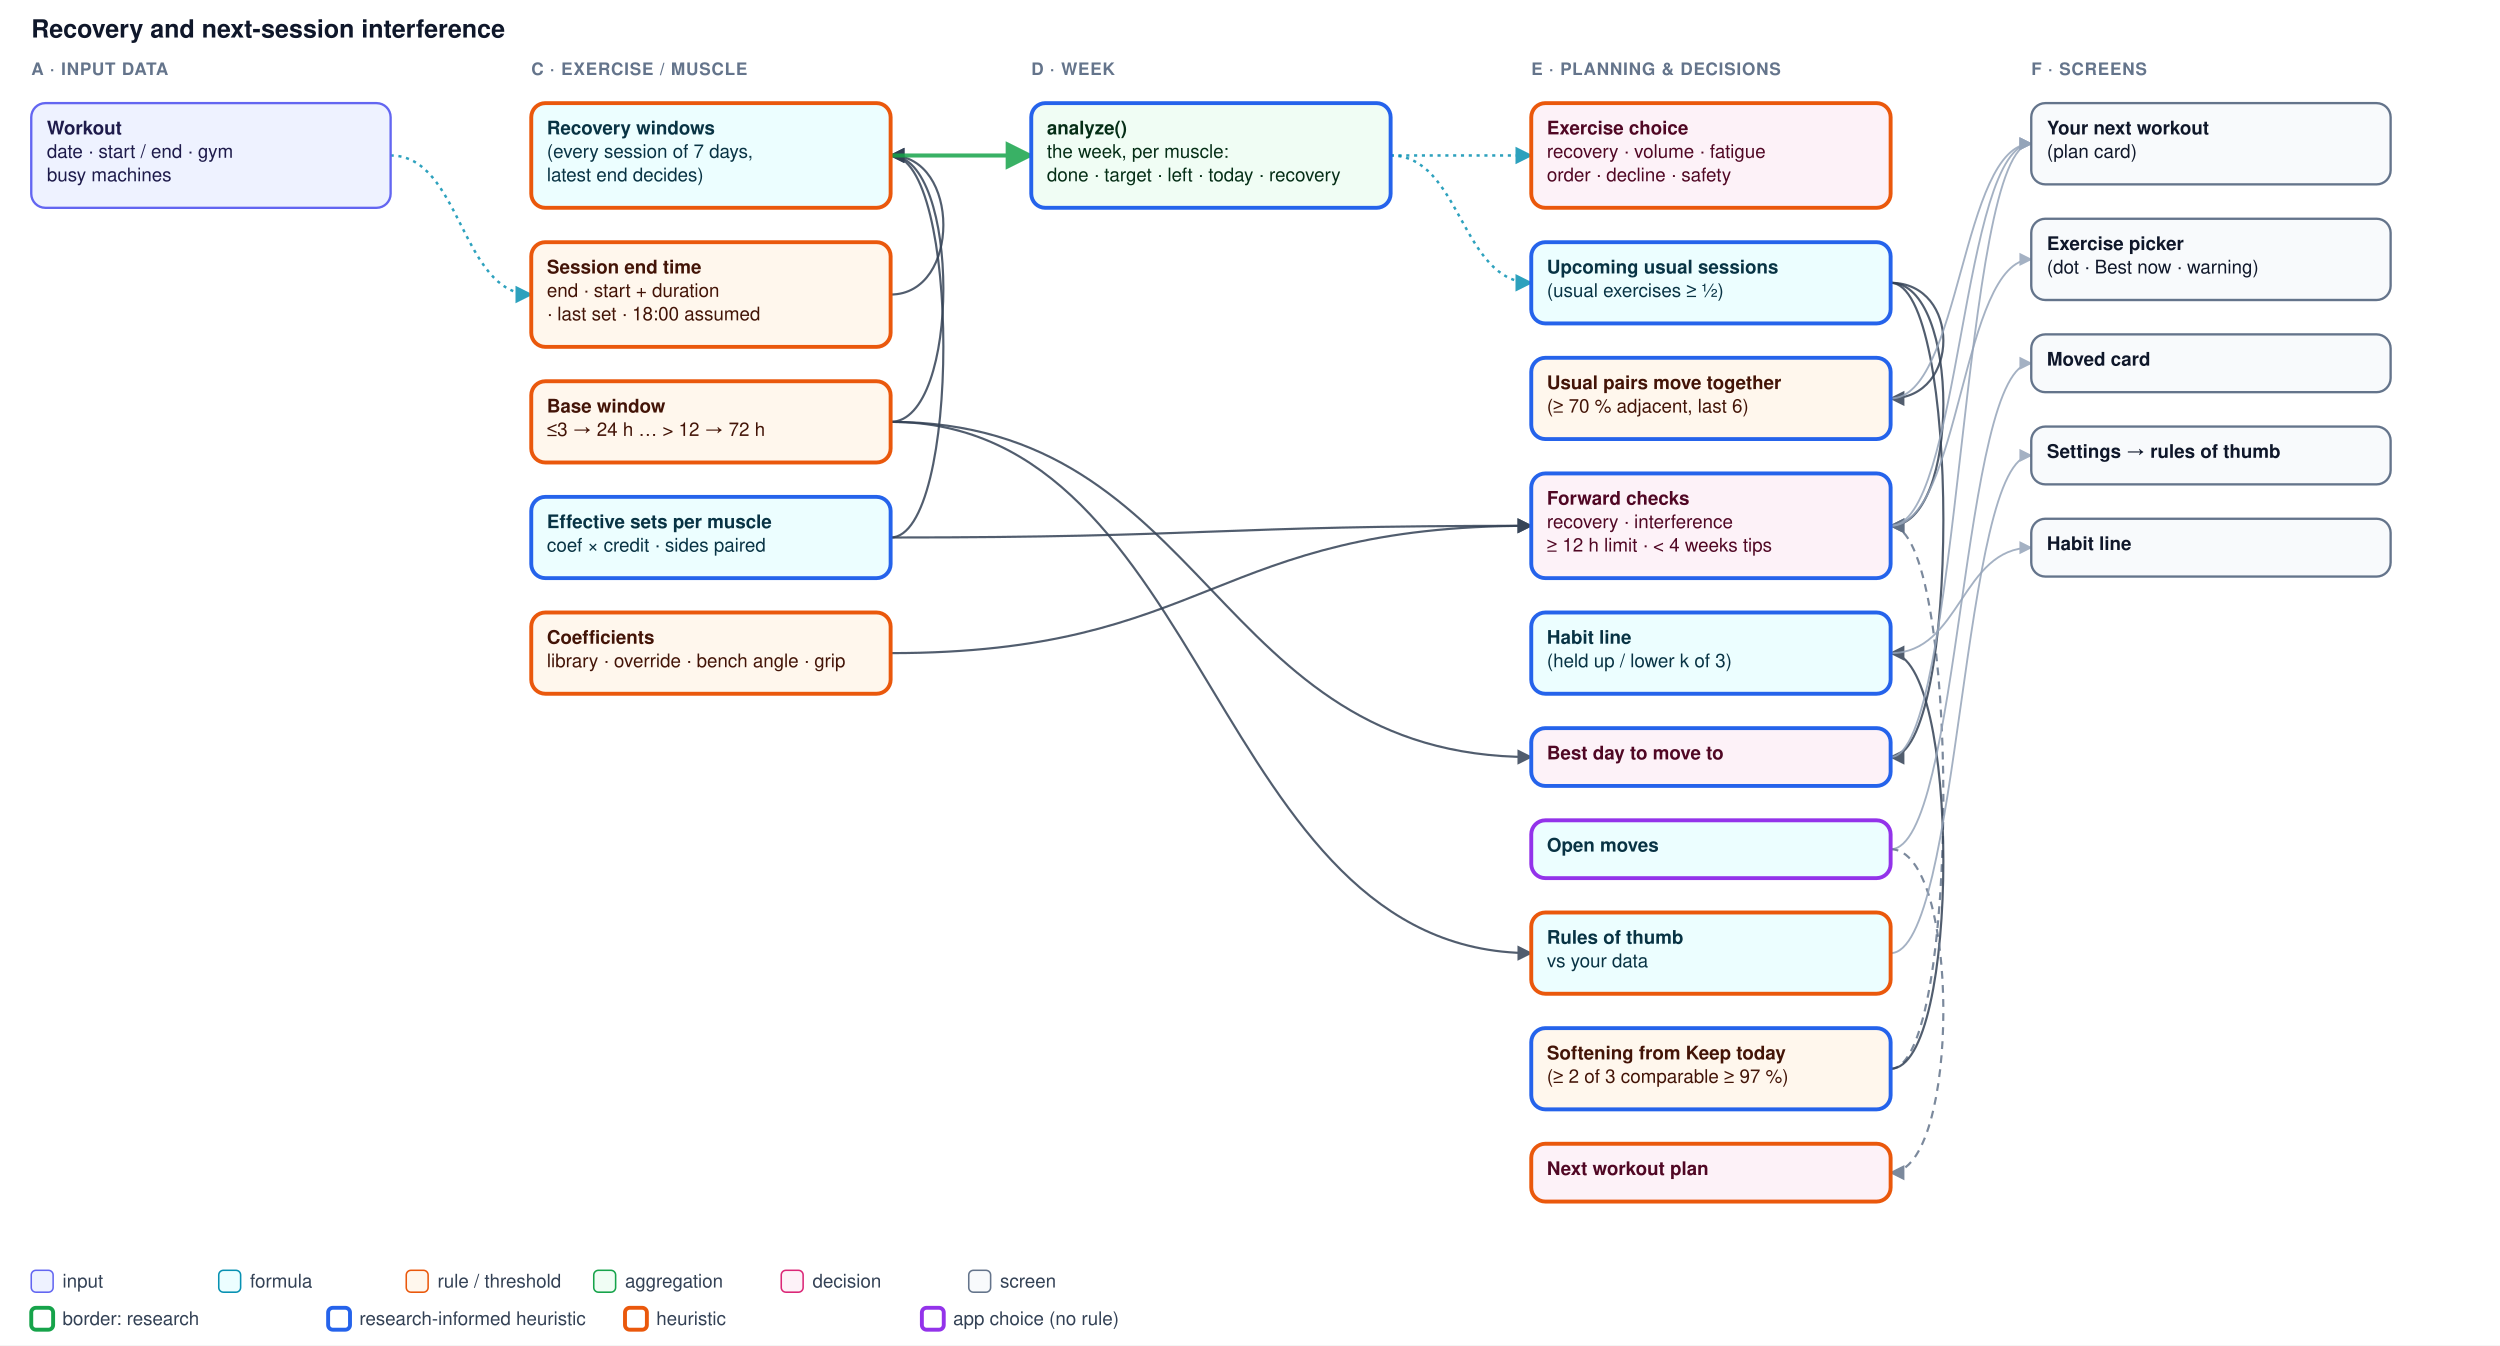
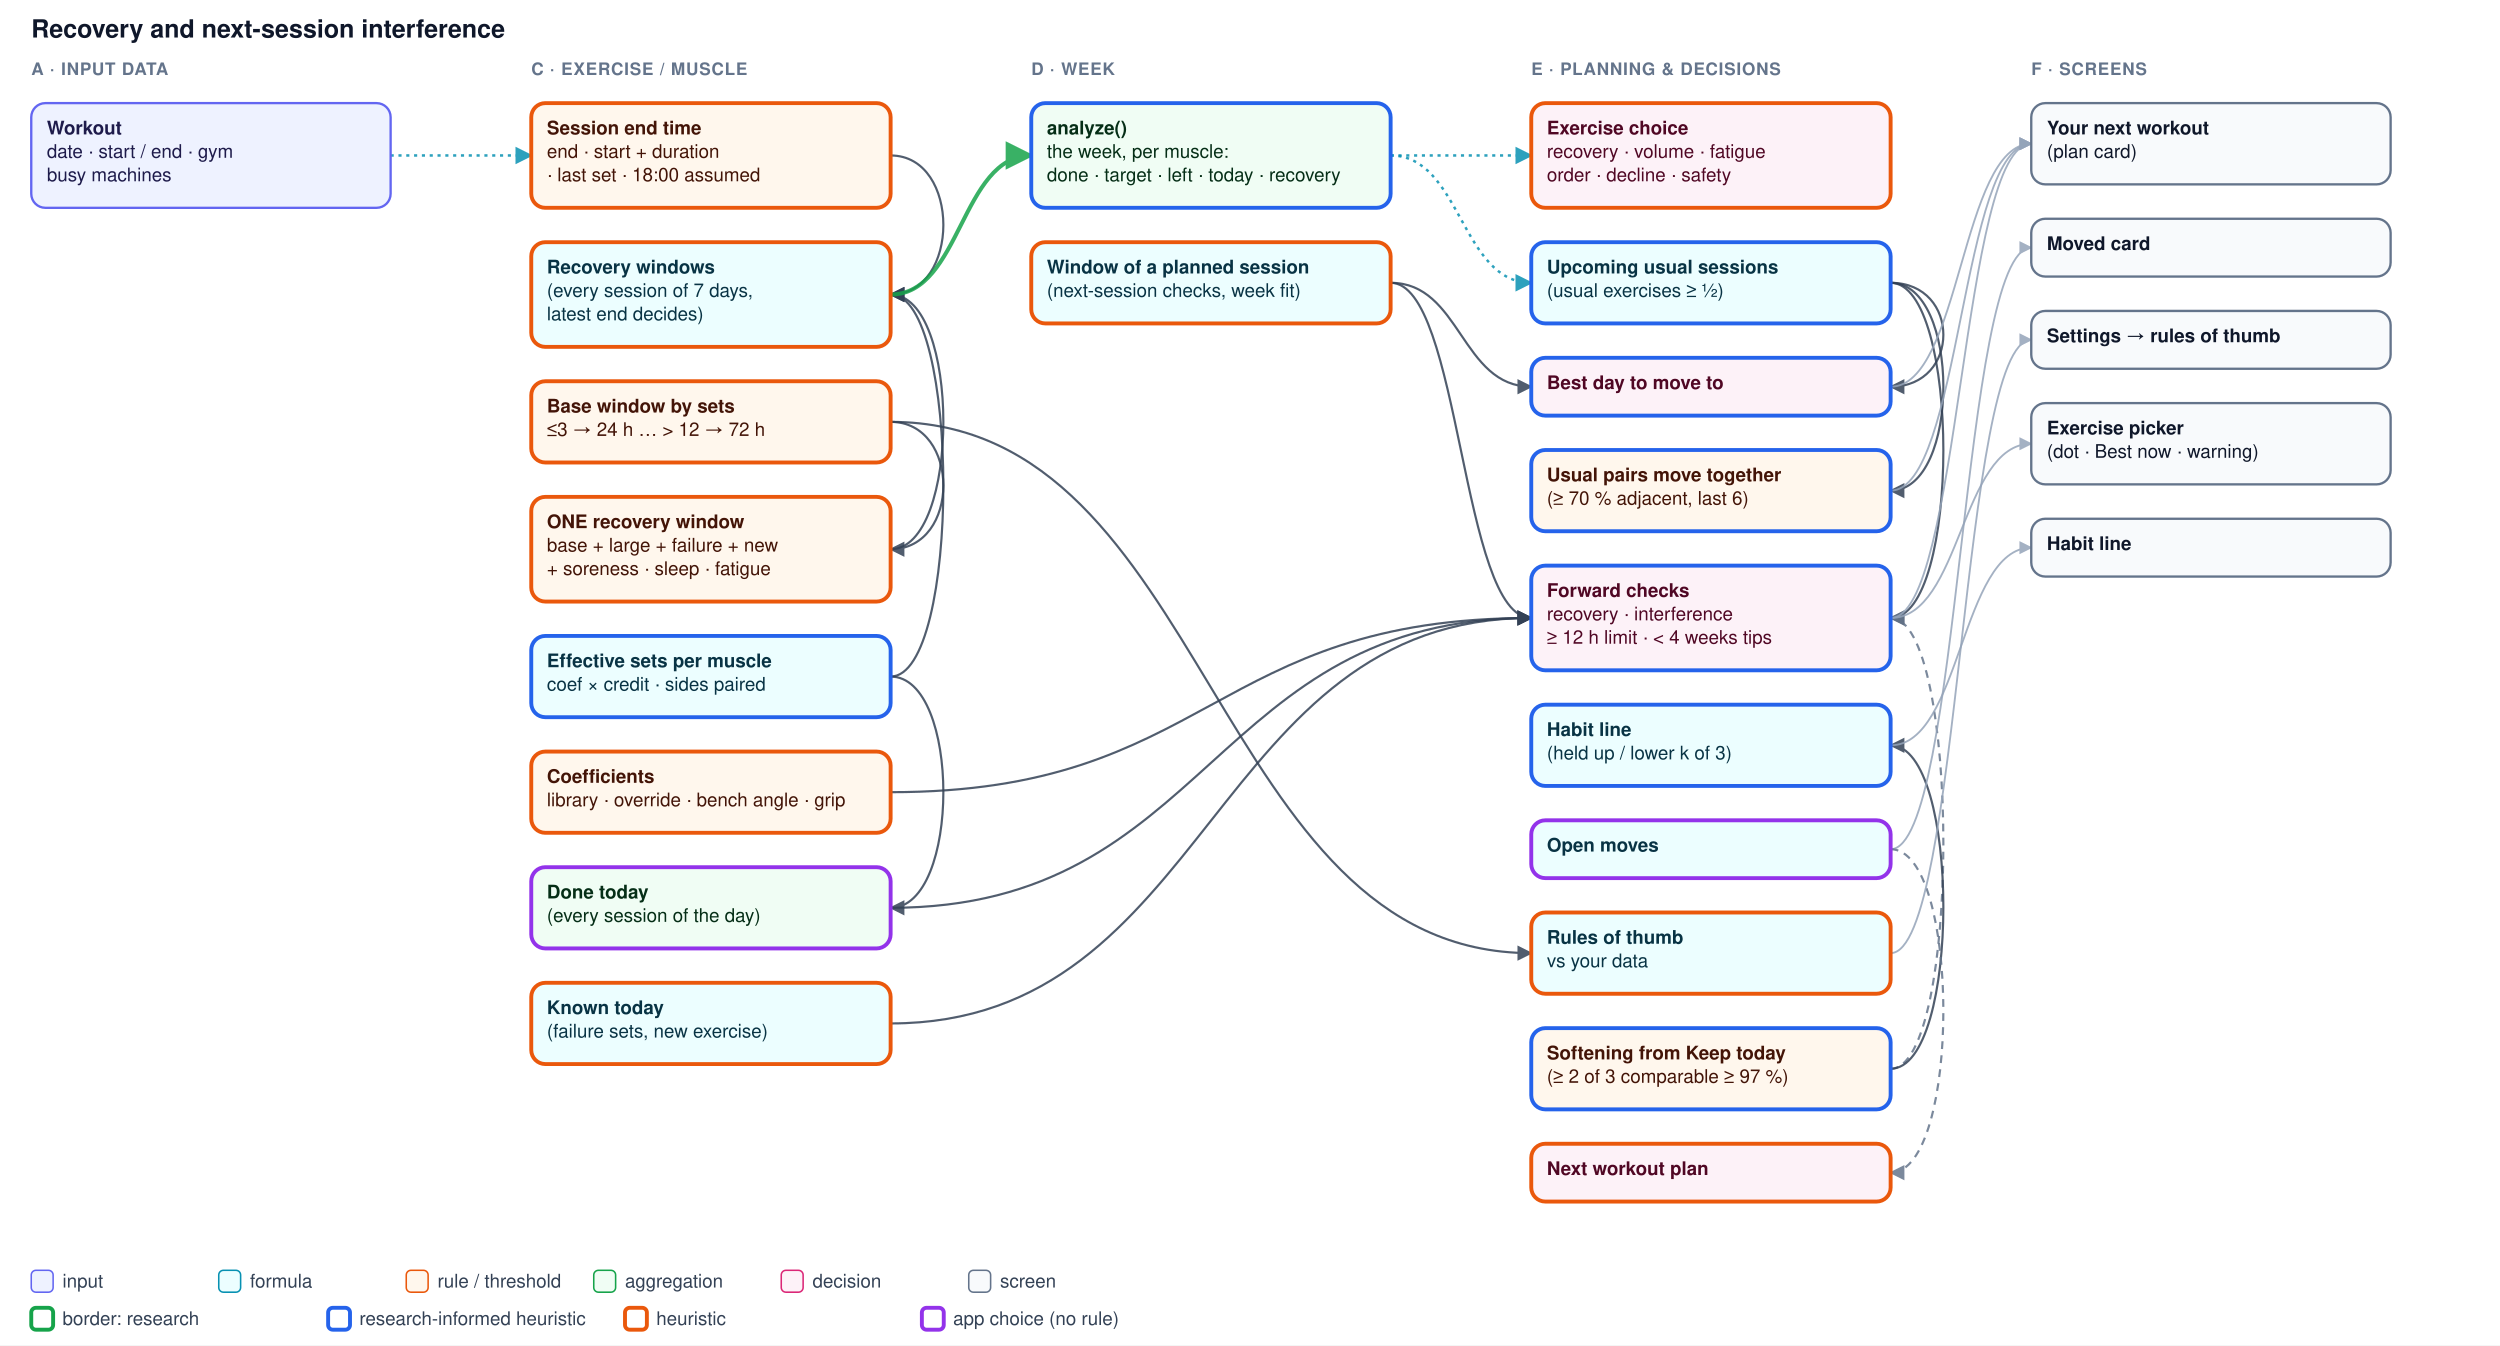
<svg xmlns="http://www.w3.org/2000/svg" viewBox="0 0 1600 861" width="1600" height="861" font-family="Segoe UI, Helvetica, Arial, sans-serif" font-size="12">
  <rect width="100%" height="100%" fill="#ffffff" />
  <defs>
    <marker id="m-call" viewBox="0 0 10 10" refX="9" refY="5" markerWidth="7" markerHeight="7" orient="auto-start-reverse">
      <path d="M0,0 L10,5 L0,10 z" fill="#334155" />
    </marker>
    <marker id="m-cond" viewBox="0 0 10 10" refX="9" refY="5" markerWidth="7" markerHeight="7" orient="auto-start-reverse">
      <path d="M0,0 L10,5 L0,10 z" fill="#64748b" />
    </marker>
    <marker id="m-data" viewBox="0 0 10 10" refX="9" refY="5" markerWidth="7" markerHeight="7" orient="auto-start-reverse">
      <path d="M0,0 L10,5 L0,10 z" fill="#0891b2" />
    </marker>
    <marker id="m-agg" viewBox="0 0 10 10" refX="9" refY="5" markerWidth="7" markerHeight="7" orient="auto-start-reverse">
      <path d="M0,0 L10,5 L0,10 z" fill="#16a34a" />
    </marker>
    <marker id="m-ui" viewBox="0 0 10 10" refX="9" refY="5" markerWidth="7" markerHeight="7" orient="auto-start-reverse">
      <path d="M0,0 L10,5 L0,10 z" fill="#94a3b8" />
    </marker>
  </defs>
  <text x="20" y="24" font-size="16" font-weight="700" fill="#0f172a">Recovery and next-session interference</text>
  <text x="20" y="48" font-size="11" font-weight="700" fill="#64748b" letter-spacing="0.5">A · INPUT DATA</text>
  <text x="340" y="48" font-size="11" font-weight="700" fill="#64748b" letter-spacing="0.5">C · EXERCISE / MUSCLE</text>
  <text x="660" y="48" font-size="11" font-weight="700" fill="#64748b" letter-spacing="0.5">D · WEEK</text>
  <text x="980" y="48" font-size="11" font-weight="700" fill="#64748b" letter-spacing="0.5">E · PLANNING &amp; DECISIONS</text>
  <text x="1300" y="48" font-size="11" font-weight="700" fill="#64748b" letter-spacing="0.5">F · SCREENS</text>
-   <path d="M570,270 C615,270 615,99.5 570,99.5" fill="none" stroke="#334155" stroke-width="1.4" marker-end="url(#m-call)" opacity="0.85" />
-   <path d="M570,344 C615,344 615,99.5 570,99.5" fill="none" stroke="#334155" stroke-width="1.4" marker-end="url(#m-call)" opacity="0.85" />
-   <path d="M250,99.5 C295,99.5 295,188.5 340,188.5" fill="none" stroke="#0891b2" stroke-width="1.6" stroke-dasharray="2 3" marker-end="url(#m-data)" opacity="0.85" />
-   <path d="M570,188.5 C615,188.5 615,99.5 570,99.5" fill="none" stroke="#334155" stroke-width="1.4" marker-end="url(#m-call)" opacity="0.85" />
-   <path d="M570,99.5 C615,99.5 615,99.5 660,99.5" fill="none" stroke="#16a34a" stroke-width="2.6" marker-end="url(#m-agg)" opacity="0.85" />
+   <path d="M570,270 C615,270 615,351.5 570,351.5" fill="none" stroke="#334155" stroke-width="1.4" marker-end="url(#m-call)" opacity="0.85" />
+   <path d="M570,351.5 C615,351.5 615,188.5 570,188.5" fill="none" stroke="#334155" stroke-width="1.4" marker-end="url(#m-call)" opacity="0.85" />
+   <path d="M570,433 C615,433 615,188.5 570,188.5" fill="none" stroke="#334155" stroke-width="1.4" marker-end="url(#m-call)" opacity="0.85" />
+   <path d="M250,99.5 C295,99.5 295,99.5 340,99.5" fill="none" stroke="#0891b2" stroke-width="1.6" stroke-dasharray="2 3" marker-end="url(#m-data)" opacity="0.85" />
+   <path d="M570,99.5 C615,99.5 615,188.5 570,188.5" fill="none" stroke="#334155" stroke-width="1.4" marker-end="url(#m-call)" opacity="0.85" />
+   <path d="M570,188.5 C615,188.5 615,99.5 660,99.5" fill="none" stroke="#16a34a" stroke-width="2.6" marker-end="url(#m-agg)" opacity="0.85" />
  <path d="M890,99.5 C935,99.5 935,99.5 980,99.5" fill="none" stroke="#0891b2" stroke-width="1.6" stroke-dasharray="2 3" marker-end="url(#m-data)" opacity="0.85" />
  <path d="M890,99.5 C935,99.5 935,181 980,181" fill="none" stroke="#0891b2" stroke-width="1.6" stroke-dasharray="2 3" marker-end="url(#m-data)" opacity="0.85" />
-   <path d="M1210,181 C1255,181 1255,336.5 1210,336.5" fill="none" stroke="#334155" stroke-width="1.4" marker-end="url(#m-call)" opacity="0.85" />
-   <path d="M1210,684 C1255,684 1255,336.5 1210,336.5" fill="none" stroke="#64748b" stroke-width="1.4" stroke-dasharray="5 4" marker-end="url(#m-cond)" opacity="0.85" />
-   <path d="M570,418 C775,418 775,336.5 980,336.5" fill="none" stroke="#334155" stroke-width="1.4" marker-end="url(#m-call)" opacity="0.85" />
-   <path d="M570,344 C775,344 775,336.5 980,336.5" fill="none" stroke="#334155" stroke-width="1.4" marker-end="url(#m-call)" opacity="0.85" />
-   <path d="M570,270 C775,270 775,484.5 980,484.5" fill="none" stroke="#334155" stroke-width="1.4" marker-end="url(#m-call)" opacity="0.85" />
-   <path d="M1210,181 C1255,181 1255,484.5 1210,484.5" fill="none" stroke="#334155" stroke-width="1.4" marker-end="url(#m-call)" opacity="0.85" />
-   <path d="M1210,181 C1255,181 1255,255 1210,255" fill="none" stroke="#334155" stroke-width="1.4" marker-end="url(#m-call)" opacity="0.85" />
-   <path d="M1210,684 C1255,684 1255,418 1210,418" fill="none" stroke="#334155" stroke-width="1.4" marker-end="url(#m-call)" opacity="0.85" />
-   <path d="M1210,336.5 C1255,336.5 1255,166 1300,166" fill="none" stroke="#94a3b8" stroke-width="1.2" marker-end="url(#m-ui)" opacity="0.85" />
-   <path d="M1210,336.5 C1255,336.5 1255,92 1300,92" fill="none" stroke="#94a3b8" stroke-width="1.2" marker-end="url(#m-ui)" opacity="0.85" />
-   <path d="M1210,484.5 C1255,484.5 1255,92 1300,92" fill="none" stroke="#94a3b8" stroke-width="1.2" marker-end="url(#m-ui)" opacity="0.85" />
-   <path d="M1210,255 C1255,255 1255,92 1300,92" fill="none" stroke="#94a3b8" stroke-width="1.2" marker-end="url(#m-ui)" opacity="0.85" />
-   <path d="M1210,543.5 C1255,543.5 1255,232.5 1300,232.5" fill="none" stroke="#94a3b8" stroke-width="1.2" marker-end="url(#m-ui)" opacity="0.85" />
-   <path d="M1210,418 C1255,418 1255,350.5 1300,350.5" fill="none" stroke="#94a3b8" stroke-width="1.2" marker-end="url(#m-ui)" opacity="0.85" />
+   <path d="M1210,181 C1255,181 1255,395.5 1210,395.5" fill="none" stroke="#334155" stroke-width="1.4" marker-end="url(#m-call)" opacity="0.85" />
+   <path d="M1210,684 C1255,684 1255,395.5 1210,395.5" fill="none" stroke="#64748b" stroke-width="1.4" stroke-dasharray="5 4" marker-end="url(#m-cond)" opacity="0.85" />
+   <path d="M570,507 C775,507 775,395.5 980,395.5" fill="none" stroke="#334155" stroke-width="1.4" marker-end="url(#m-call)" opacity="0.85" />
+   <path d="M570,433 C615,433 615,581 570,581" fill="none" stroke="#334155" stroke-width="1.4" marker-end="url(#m-call)" opacity="0.85" />
+   <path d="M570,581 C775,581 775,395.5 980,395.5" fill="none" stroke="#334155" stroke-width="1.4" marker-end="url(#m-call)" opacity="0.85" />
+   <path d="M890,181 C935,181 935,247.5 980,247.5" fill="none" stroke="#334155" stroke-width="1.4" marker-end="url(#m-call)" opacity="0.85" />
+   <path d="M890,181 C935,181 935,395.5 980,395.5" fill="none" stroke="#334155" stroke-width="1.4" marker-end="url(#m-call)" opacity="0.85" />
+   <path d="M570,655 C775,655 775,395.5 980,395.5" fill="none" stroke="#334155" stroke-width="1.4" marker-end="url(#m-call)" opacity="0.85" />
+   <path d="M1210,181 C1255,181 1255,247.5 1210,247.5" fill="none" stroke="#334155" stroke-width="1.4" marker-end="url(#m-call)" opacity="0.85" />
+   <path d="M1210,181 C1255,181 1255,314 1210,314" fill="none" stroke="#334155" stroke-width="1.4" marker-end="url(#m-call)" opacity="0.85" />
+   <path d="M1210,684 C1255,684 1255,477 1210,477" fill="none" stroke="#334155" stroke-width="1.4" marker-end="url(#m-call)" opacity="0.85" />
+   <path d="M1210,395.5 C1255,395.5 1255,284 1300,284" fill="none" stroke="#94a3b8" stroke-width="1.2" marker-end="url(#m-ui)" opacity="0.85" />
+   <path d="M1210,395.5 C1255,395.5 1255,92 1300,92" fill="none" stroke="#94a3b8" stroke-width="1.2" marker-end="url(#m-ui)" opacity="0.85" />
+   <path d="M1210,247.5 C1255,247.5 1255,92 1300,92" fill="none" stroke="#94a3b8" stroke-width="1.2" marker-end="url(#m-ui)" opacity="0.85" />
+   <path d="M1210,314 C1255,314 1255,92 1300,92" fill="none" stroke="#94a3b8" stroke-width="1.2" marker-end="url(#m-ui)" opacity="0.85" />
+   <path d="M1210,543.5 C1255,543.5 1255,158.5 1300,158.5" fill="none" stroke="#94a3b8" stroke-width="1.2" marker-end="url(#m-ui)" opacity="0.85" />
+   <path d="M1210,477 C1255,477 1255,350.5 1300,350.5" fill="none" stroke="#94a3b8" stroke-width="1.2" marker-end="url(#m-ui)" opacity="0.85" />
  <path d="M1210,543.5 C1255,543.5 1255,750.5 1210,750.5" fill="none" stroke="#64748b" stroke-width="1.4" stroke-dasharray="5 4" marker-end="url(#m-cond)" opacity="0.85" />
-   <path d="M1210,610 C1255,610 1255,291.5 1300,291.5" fill="none" stroke="#94a3b8" stroke-width="1.2" marker-end="url(#m-ui)" opacity="0.85" />
+   <path d="M1210,610 C1255,610 1255,217.5 1300,217.5" fill="none" stroke="#94a3b8" stroke-width="1.2" marker-end="url(#m-ui)" opacity="0.85" />
  <path d="M570,270 C775,270 775,610 980,610" fill="none" stroke="#334155" stroke-width="1.4" marker-end="url(#m-call)" opacity="0.85" />
  <g>
    <rect x="340" y="244" width="230" height="52" rx="9" fill="#fff7ed" stroke="#ea580c" stroke-width="2.5" />
-     <text x="350" y="264" fill="#431407" font-weight="700">Base window</text>
+     <text x="350" y="264" fill="#431407" font-weight="700">Base window by sets</text>
    <text x="350" y="279" fill="#431407">≤3 → 24 h … &gt; 12 → 72 h</text>
  </g>
  <g>
-     <rect x="340" y="66" width="230" height="67" rx="9" fill="#ecfeff" stroke="#ea580c" stroke-width="2.5" />
-     <text x="350" y="86" fill="#083344" font-weight="700">Recovery windows</text>
-     <text x="350" y="101" fill="#083344">(every session of 7 days,</text>
-     <text x="350" y="116" fill="#083344">latest end decides)</text>
-   </g>
-   <g>
-     <rect x="340" y="318" width="230" height="52" rx="9" fill="#ecfeff" stroke="#2563eb" stroke-width="2.5" />
-     <text x="350" y="338" fill="#083344" font-weight="700">Effective sets per muscle</text>
-     <text x="350" y="353" fill="#083344">coef × credit · sides paired</text>
+     <rect x="340" y="318" width="230" height="67" rx="9" fill="#fff7ed" stroke="#ea580c" stroke-width="2.5" />
+     <text x="350" y="338" fill="#431407" font-weight="700">ONE recovery window</text>
+     <text x="350" y="353" fill="#431407">base + large + failure + new</text>
+     <text x="350" y="368" fill="#431407">+ soreness · sleep · fatigue</text>
+   </g>
+   <g>
+     <rect x="340" y="155" width="230" height="67" rx="9" fill="#ecfeff" stroke="#ea580c" stroke-width="2.5" />
+     <text x="350" y="175" fill="#083344" font-weight="700">Recovery windows</text>
+     <text x="350" y="190" fill="#083344">(every session of 7 days,</text>
+     <text x="350" y="205" fill="#083344">latest end decides)</text>
+   </g>
+   <g>
+     <rect x="340" y="407" width="230" height="52" rx="9" fill="#ecfeff" stroke="#2563eb" stroke-width="2.5" />
+     <text x="350" y="427" fill="#083344" font-weight="700">Effective sets per muscle</text>
+     <text x="350" y="442" fill="#083344">coef × credit · sides paired</text>
  </g>
  <g>
    <rect x="20" y="66" width="230" height="67" rx="9" fill="#eef2ff" stroke="#6366f1" stroke-width="1.5" />
    <text x="30" y="86" fill="#1e1b4b" font-weight="700">Workout</text>
    <text x="30" y="101" fill="#1e1b4b">date · start / end · gym</text>
    <text x="30" y="116" fill="#1e1b4b">busy machines</text>
  </g>
  <g>
-     <rect x="340" y="155" width="230" height="67" rx="9" fill="#fff7ed" stroke="#ea580c" stroke-width="2.5" />
-     <text x="350" y="175" fill="#431407" font-weight="700">Session end time</text>
-     <text x="350" y="190" fill="#431407">end · start + duration</text>
-     <text x="350" y="205" fill="#431407">· last set · 18:00 assumed</text>
+     <rect x="340" y="66" width="230" height="67" rx="9" fill="#fff7ed" stroke="#ea580c" stroke-width="2.5" />
+     <text x="350" y="86" fill="#431407" font-weight="700">Session end time</text>
+     <text x="350" y="101" fill="#431407">end · start + duration</text>
+     <text x="350" y="116" fill="#431407">· last set · 18:00 assumed</text>
  </g>
  <g>
    <rect x="660" y="66" width="230" height="67" rx="9" fill="#f0fdf4" stroke="#2563eb" stroke-width="2.5" />
    <text x="670" y="86" fill="#052e16" font-weight="700">analyze()</text>
    <text x="670" y="101" fill="#052e16">the week, per muscle:</text>
    <text x="670" y="116" fill="#052e16">done · target · left · today · recovery</text>
  </g>
  <g>
    <rect x="980" y="66" width="230" height="67" rx="9" fill="#fdf2f8" stroke="#ea580c" stroke-width="2.5" />
    <text x="990" y="86" fill="#500724" font-weight="700">Exercise choice</text>
    <text x="990" y="101" fill="#500724">recovery · volume · fatigue</text>
    <text x="990" y="116" fill="#500724">order · decline · safety</text>
  </g>
  <g>
    <rect x="980" y="155" width="230" height="52" rx="9" fill="#ecfeff" stroke="#2563eb" stroke-width="2.5" />
    <text x="990" y="175" fill="#083344" font-weight="700">Upcoming usual sessions</text>
    <text x="990" y="190" fill="#083344">(usual exercises ≥ ½)</text>
  </g>
  <g>
-     <rect x="980" y="303" width="230" height="67" rx="9" fill="#fdf2f8" stroke="#2563eb" stroke-width="2.5" />
-     <text x="990" y="323" fill="#500724" font-weight="700">Forward checks</text>
-     <text x="990" y="338" fill="#500724">recovery · interference</text>
-     <text x="990" y="353" fill="#500724">≥ 12 h limit · &lt; 4 weeks tips</text>
+     <rect x="980" y="362" width="230" height="67" rx="9" fill="#fdf2f8" stroke="#2563eb" stroke-width="2.5" />
+     <text x="990" y="382" fill="#500724" font-weight="700">Forward checks</text>
+     <text x="990" y="397" fill="#500724">recovery · interference</text>
+     <text x="990" y="412" fill="#500724">≥ 12 h limit · &lt; 4 weeks tips</text>
  </g>
  <g>
    <rect x="980" y="658" width="230" height="52" rx="9" fill="#fff7ed" stroke="#2563eb" stroke-width="2.5" />
    <text x="990" y="678" fill="#431407" font-weight="700">Softening from Keep today</text>
    <text x="990" y="693" fill="#431407">(≥ 2 of 3 comparable ≥ 97 %)</text>
  </g>
  <g>
-     <rect x="340" y="392" width="230" height="52" rx="9" fill="#fff7ed" stroke="#ea580c" stroke-width="2.5" />
-     <text x="350" y="412" fill="#431407" font-weight="700">Coefficients</text>
-     <text x="350" y="427" fill="#431407">library · override · bench angle · grip</text>
-   </g>
-   <g>
-     <rect x="980" y="466" width="230" height="37" rx="9" fill="#fdf2f8" stroke="#2563eb" stroke-width="2.5" />
-     <text x="990" y="486" fill="#500724" font-weight="700">Best day to move to</text>
-   </g>
-   <g>
-     <rect x="980" y="229" width="230" height="52" rx="9" fill="#fff7ed" stroke="#2563eb" stroke-width="2.5" />
-     <text x="990" y="249" fill="#431407" font-weight="700">Usual pairs move together</text>
-     <text x="990" y="264" fill="#431407">(≥ 70 % adjacent, last 6)</text>
-   </g>
-   <g>
-     <rect x="980" y="392" width="230" height="52" rx="9" fill="#ecfeff" stroke="#2563eb" stroke-width="2.5" />
-     <text x="990" y="412" fill="#083344" font-weight="700">Habit line</text>
-     <text x="990" y="427" fill="#083344">(held up / lower k of 3)</text>
-   </g>
-   <g>
-     <rect x="1300" y="140" width="230" height="52" rx="9" fill="#f8fafc" stroke="#64748b" stroke-width="1.5" />
-     <text x="1310" y="160" fill="#0f172a" font-weight="700">Exercise picker</text>
-     <text x="1310" y="175" fill="#0f172a">(dot · Best now · warning)</text>
+     <rect x="340" y="481" width="230" height="52" rx="9" fill="#fff7ed" stroke="#ea580c" stroke-width="2.5" />
+     <text x="350" y="501" fill="#431407" font-weight="700">Coefficients</text>
+     <text x="350" y="516" fill="#431407">library · override · bench angle · grip</text>
+   </g>
+   <g>
+     <rect x="340" y="555" width="230" height="52" rx="9" fill="#f0fdf4" stroke="#9333ea" stroke-width="2.5" />
+     <text x="350" y="575" fill="#052e16" font-weight="700">Done today</text>
+     <text x="350" y="590" fill="#052e16">(every session of the day)</text>
+   </g>
+   <g>
+     <rect x="660" y="155" width="230" height="52" rx="9" fill="#ecfeff" stroke="#ea580c" stroke-width="2.5" />
+     <text x="670" y="175" fill="#083344" font-weight="700">Window of a planned session</text>
+     <text x="670" y="190" fill="#083344">(next-session checks, week fit)</text>
+   </g>
+   <g>
+     <rect x="980" y="229" width="230" height="37" rx="9" fill="#fdf2f8" stroke="#2563eb" stroke-width="2.5" />
+     <text x="990" y="249" fill="#500724" font-weight="700">Best day to move to</text>
+   </g>
+   <g>
+     <rect x="340" y="629" width="230" height="52" rx="9" fill="#ecfeff" stroke="#ea580c" stroke-width="2.5" />
+     <text x="350" y="649" fill="#083344" font-weight="700">Known today</text>
+     <text x="350" y="664" fill="#083344">(failure sets, new exercise)</text>
+   </g>
+   <g>
+     <rect x="980" y="288" width="230" height="52" rx="9" fill="#fff7ed" stroke="#2563eb" stroke-width="2.5" />
+     <text x="990" y="308" fill="#431407" font-weight="700">Usual pairs move together</text>
+     <text x="990" y="323" fill="#431407">(≥ 70 % adjacent, last 6)</text>
+   </g>
+   <g>
+     <rect x="980" y="451" width="230" height="52" rx="9" fill="#ecfeff" stroke="#2563eb" stroke-width="2.5" />
+     <text x="990" y="471" fill="#083344" font-weight="700">Habit line</text>
+     <text x="990" y="486" fill="#083344">(held up / lower k of 3)</text>
+   </g>
+   <g>
+     <rect x="1300" y="258" width="230" height="52" rx="9" fill="#f8fafc" stroke="#64748b" stroke-width="1.5" />
+     <text x="1310" y="278" fill="#0f172a" font-weight="700">Exercise picker</text>
+     <text x="1310" y="293" fill="#0f172a">(dot · Best now · warning)</text>
  </g>
  <g>
    <rect x="1300" y="66" width="230" height="52" rx="9" fill="#f8fafc" stroke="#64748b" stroke-width="1.5" />
    <text x="1310" y="86" fill="#0f172a" font-weight="700">Your next workout</text>
    <text x="1310" y="101" fill="#0f172a">(plan card)</text>
  </g>
  <g>
    <rect x="980" y="525" width="230" height="37" rx="9" fill="#ecfeff" stroke="#9333ea" stroke-width="2.5" />
    <text x="990" y="545" fill="#083344" font-weight="700">Open moves</text>
  </g>
  <g>
-     <rect x="1300" y="214" width="230" height="37" rx="9" fill="#f8fafc" stroke="#64748b" stroke-width="1.5" />
-     <text x="1310" y="234" fill="#0f172a" font-weight="700">Moved card</text>
+     <rect x="1300" y="140" width="230" height="37" rx="9" fill="#f8fafc" stroke="#64748b" stroke-width="1.5" />
+     <text x="1310" y="160" fill="#0f172a" font-weight="700">Moved card</text>
  </g>
  <g>
    <rect x="1300" y="332" width="230" height="37" rx="9" fill="#f8fafc" stroke="#64748b" stroke-width="1.5" />
    <text x="1310" y="352" fill="#0f172a" font-weight="700">Habit line</text>
  </g>
  <g>
    <rect x="980" y="732" width="230" height="37" rx="9" fill="#fdf2f8" stroke="#ea580c" stroke-width="2.5" />
    <text x="990" y="752" fill="#500724" font-weight="700">Next workout plan</text>
  </g>
  <g>
    <rect x="980" y="584" width="230" height="52" rx="9" fill="#ecfeff" stroke="#ea580c" stroke-width="2.5" />
    <text x="990" y="604" fill="#083344" font-weight="700">Rules of thumb</text>
    <text x="990" y="619" fill="#083344">vs your data</text>
  </g>
  <g>
-     <rect x="1300" y="273" width="230" height="37" rx="9" fill="#f8fafc" stroke="#64748b" stroke-width="1.5" />
-     <text x="1310" y="293" fill="#0f172a" font-weight="700">Settings → rules of thumb</text>
+     <rect x="1300" y="199" width="230" height="37" rx="9" fill="#f8fafc" stroke="#64748b" stroke-width="1.5" />
+     <text x="1310" y="219" fill="#0f172a" font-weight="700">Settings → rules of thumb</text>
  </g>
  <rect x="20" y="813" width="14" height="14" rx="3" fill="#eef2ff" stroke="#6366f1" />
  <text x="40" y="824" fill="#334155">input</text>
  <rect x="140" y="813" width="14" height="14" rx="3" fill="#ecfeff" stroke="#0891b2" />
  <text x="160" y="824" fill="#334155">formula</text>
  <rect x="260" y="813" width="14" height="14" rx="3" fill="#fff7ed" stroke="#ea580c" />
  <text x="280" y="824" fill="#334155">rule / threshold</text>
  <rect x="380" y="813" width="14" height="14" rx="3" fill="#f0fdf4" stroke="#16a34a" />
  <text x="400" y="824" fill="#334155">aggregation</text>
  <rect x="500" y="813" width="14" height="14" rx="3" fill="#fdf2f8" stroke="#db2777" />
  <text x="520" y="824" fill="#334155">decision</text>
  <rect x="620" y="813" width="14" height="14" rx="3" fill="#f8fafc" stroke="#64748b" />
  <text x="640" y="824" fill="#334155">screen</text>
  <rect x="20" y="837" width="14" height="14" rx="3" fill="#fff" stroke="#16a34a" stroke-width="2.5" />
  <text x="40" y="848" fill="#334155">border: research</text>
  <rect x="210" y="837" width="14" height="14" rx="3" fill="#fff" stroke="#2563eb" stroke-width="2.5" />
  <text x="230" y="848" fill="#334155">research-informed heuristic</text>
  <rect x="400" y="837" width="14" height="14" rx="3" fill="#fff" stroke="#ea580c" stroke-width="2.5" />
  <text x="420" y="848" fill="#334155">heuristic</text>
  <rect x="590" y="837" width="14" height="14" rx="3" fill="#fff" stroke="#9333ea" stroke-width="2.5" />
  <text x="610" y="848" fill="#334155">app choice (no rule)</text>
</svg>
